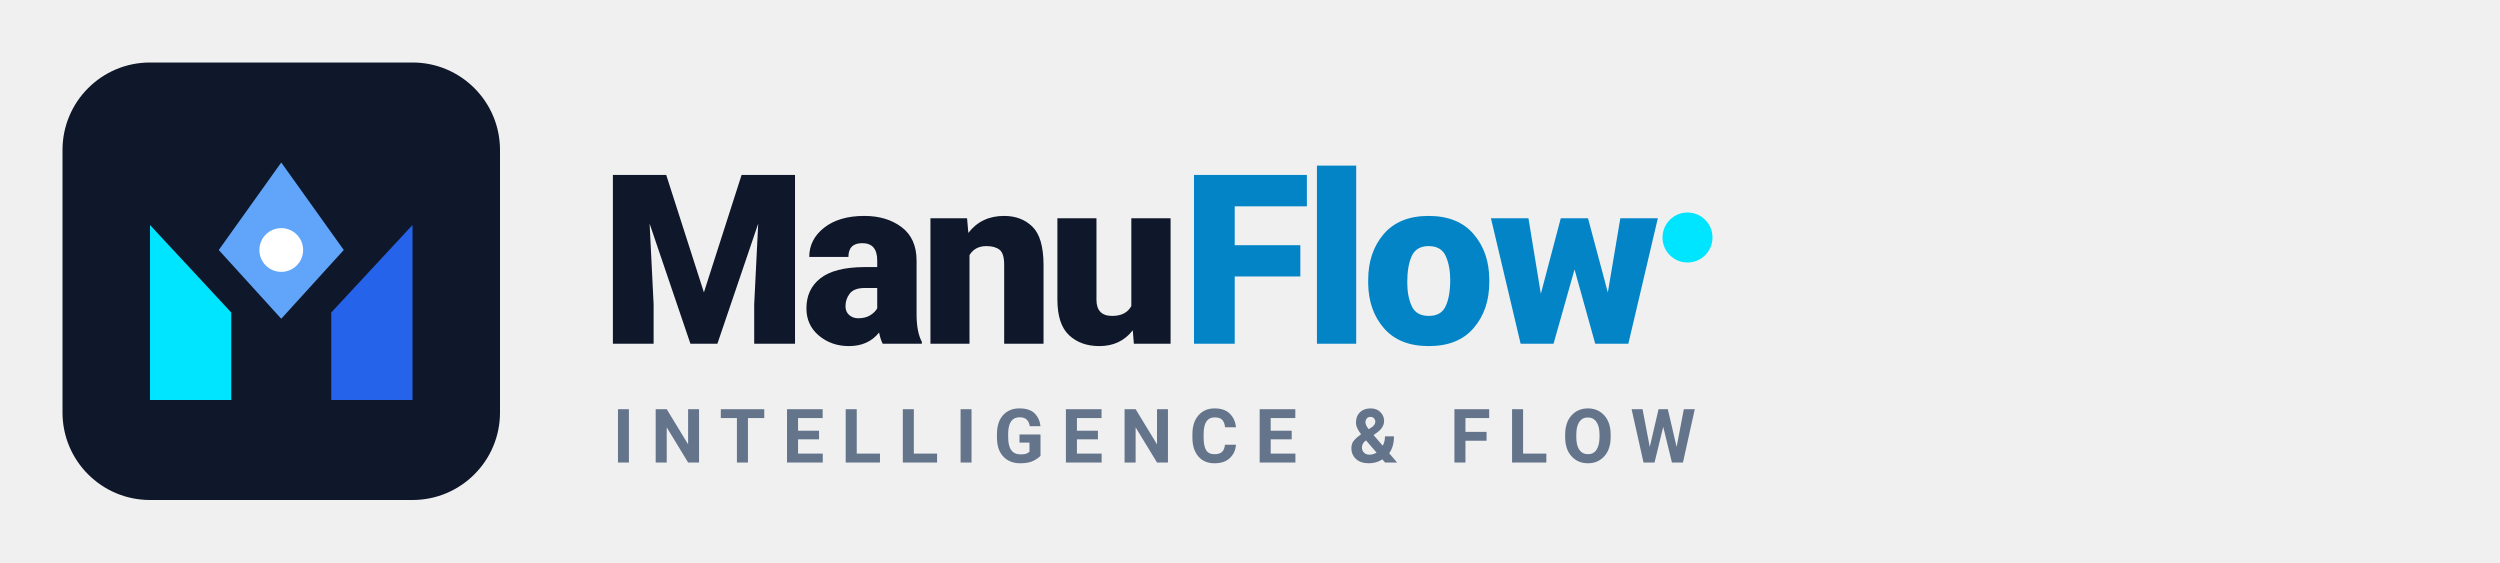
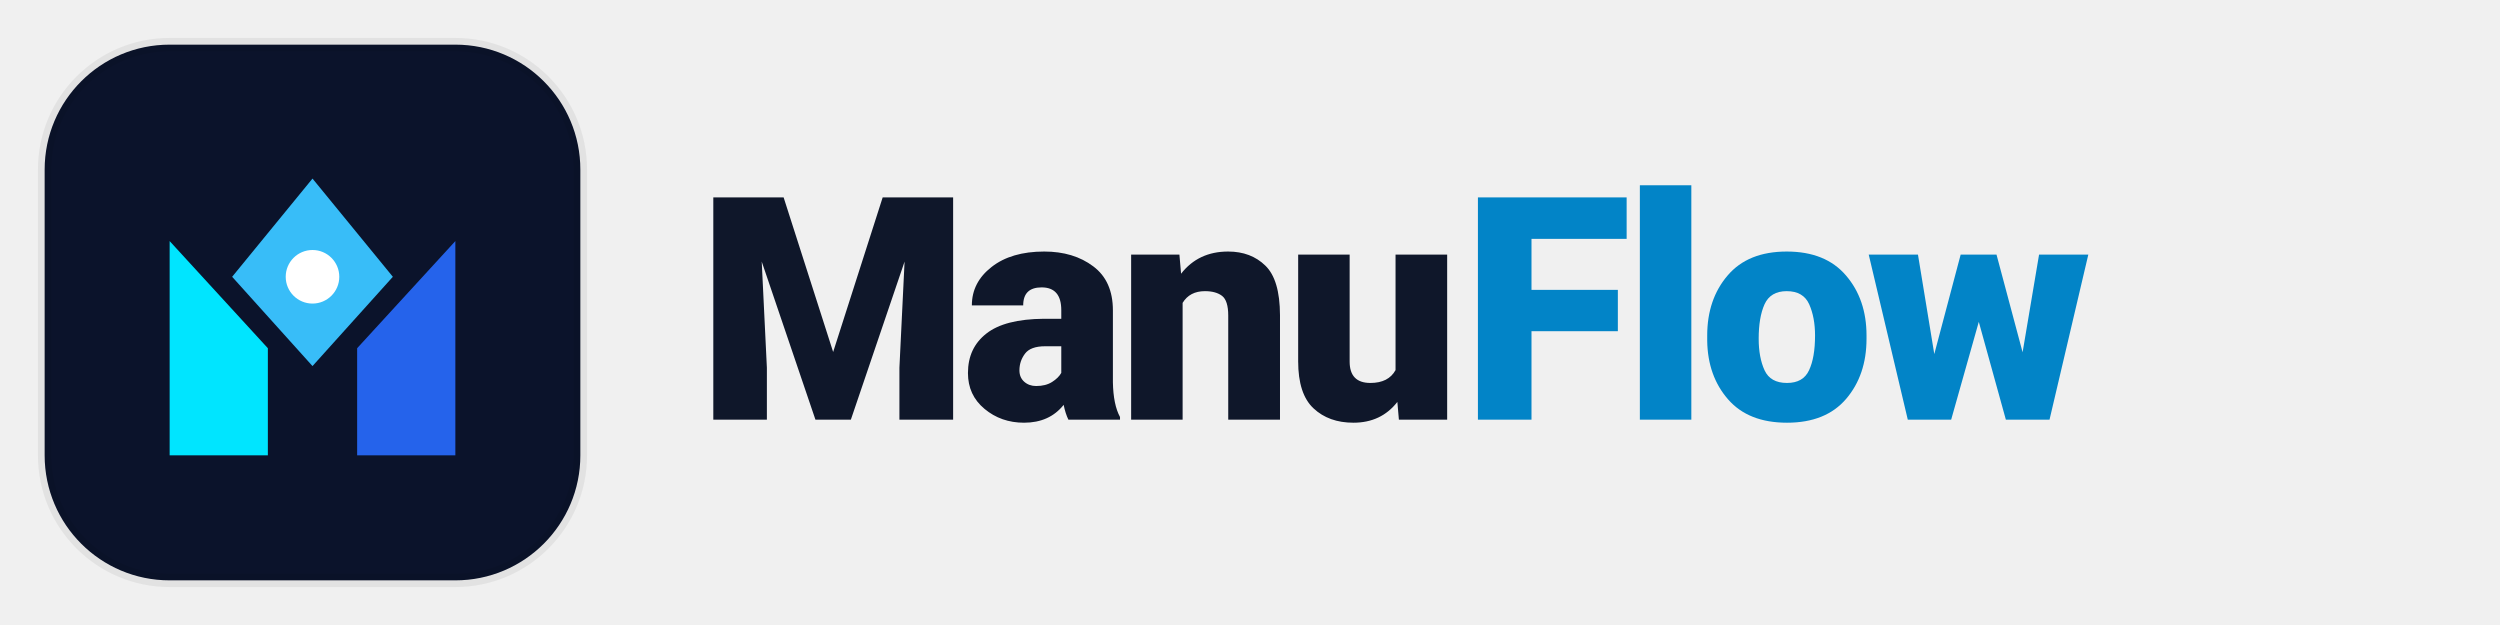
- <svg xmlns="http://www.w3.org/2000/svg" width="400" height="90" viewBox="0 0 400 90" fill="none">
-   <g transform="translate(10, 10)">
-     <rect width="70" height="70" rx="14" fill="#0F172A" />
-     <path d="M 14 54 L 14 26 L 27 40 L 27 54 Z" fill="#00E5FF" />
-     <path d="M 56 54 L 56 26 L 43 40 L 43 54 Z" fill="#2563EB" />
-     <polygon points="35,16 45,30 35,41 25,30" fill="#60A5FA" />
-     <circle cx="35" cy="30" r="3.5" fill="#FFFFFF" />
+ <svg xmlns="http://www.w3.org/2000/svg" width="280" height="70" viewBox="0 0 280 70" fill="none">
+   <g transform="translate(5, 5)">
+     <rect width="60" height="60" rx="14" fill="#0B132B" stroke="rgba(0,0,0,0.06)" stroke-width="1.5" />
+     <path d="M14 46 L14 22 L25 34 L25 46 Z" fill="#00E5FF" />
+     <path d="M46 46 L46 22 L35 34 L35 46 Z" fill="#2563EB" />
+     <polygon points="30,15 39,26 30,36 21,26" fill="#38BDF8" />
+     <circle cx="30" cy="26" r="3" fill="#FFFFFF" />
  </g>
-   <text x="96" y="55" font-family="system-ui, -apple-system, 'Segoe UI', Roboto, sans-serif" font-size="38" font-weight="800" fill="#0F172A" letter-spacing="-0.03em">Manu<tspan fill="#0284C7" font-weight="900">Flow</tspan>
+   <text x="78" y="47" font-family="system-ui, -apple-system, BlinkMacSystemFont, &quot;Segoe UI&quot;, Roboto, sans-serif" font-size="35" font-weight="800" fill="#0F172A" letter-spacing="-0.03em">Manu<tspan fill="#0284C7" font-weight="900">Flow</tspan>
  </text>
-   <circle cx="270" cy="38" r="4" fill="#00E5FF" />
-   <text x="98" y="74" font-family="system-ui, -apple-system, 'Segoe UI', Roboto, sans-serif" font-size="12" font-weight="700" fill="#64748B" letter-spacing="0.22em">INTELLIGENCE &amp; FLOW</text>
</svg>
